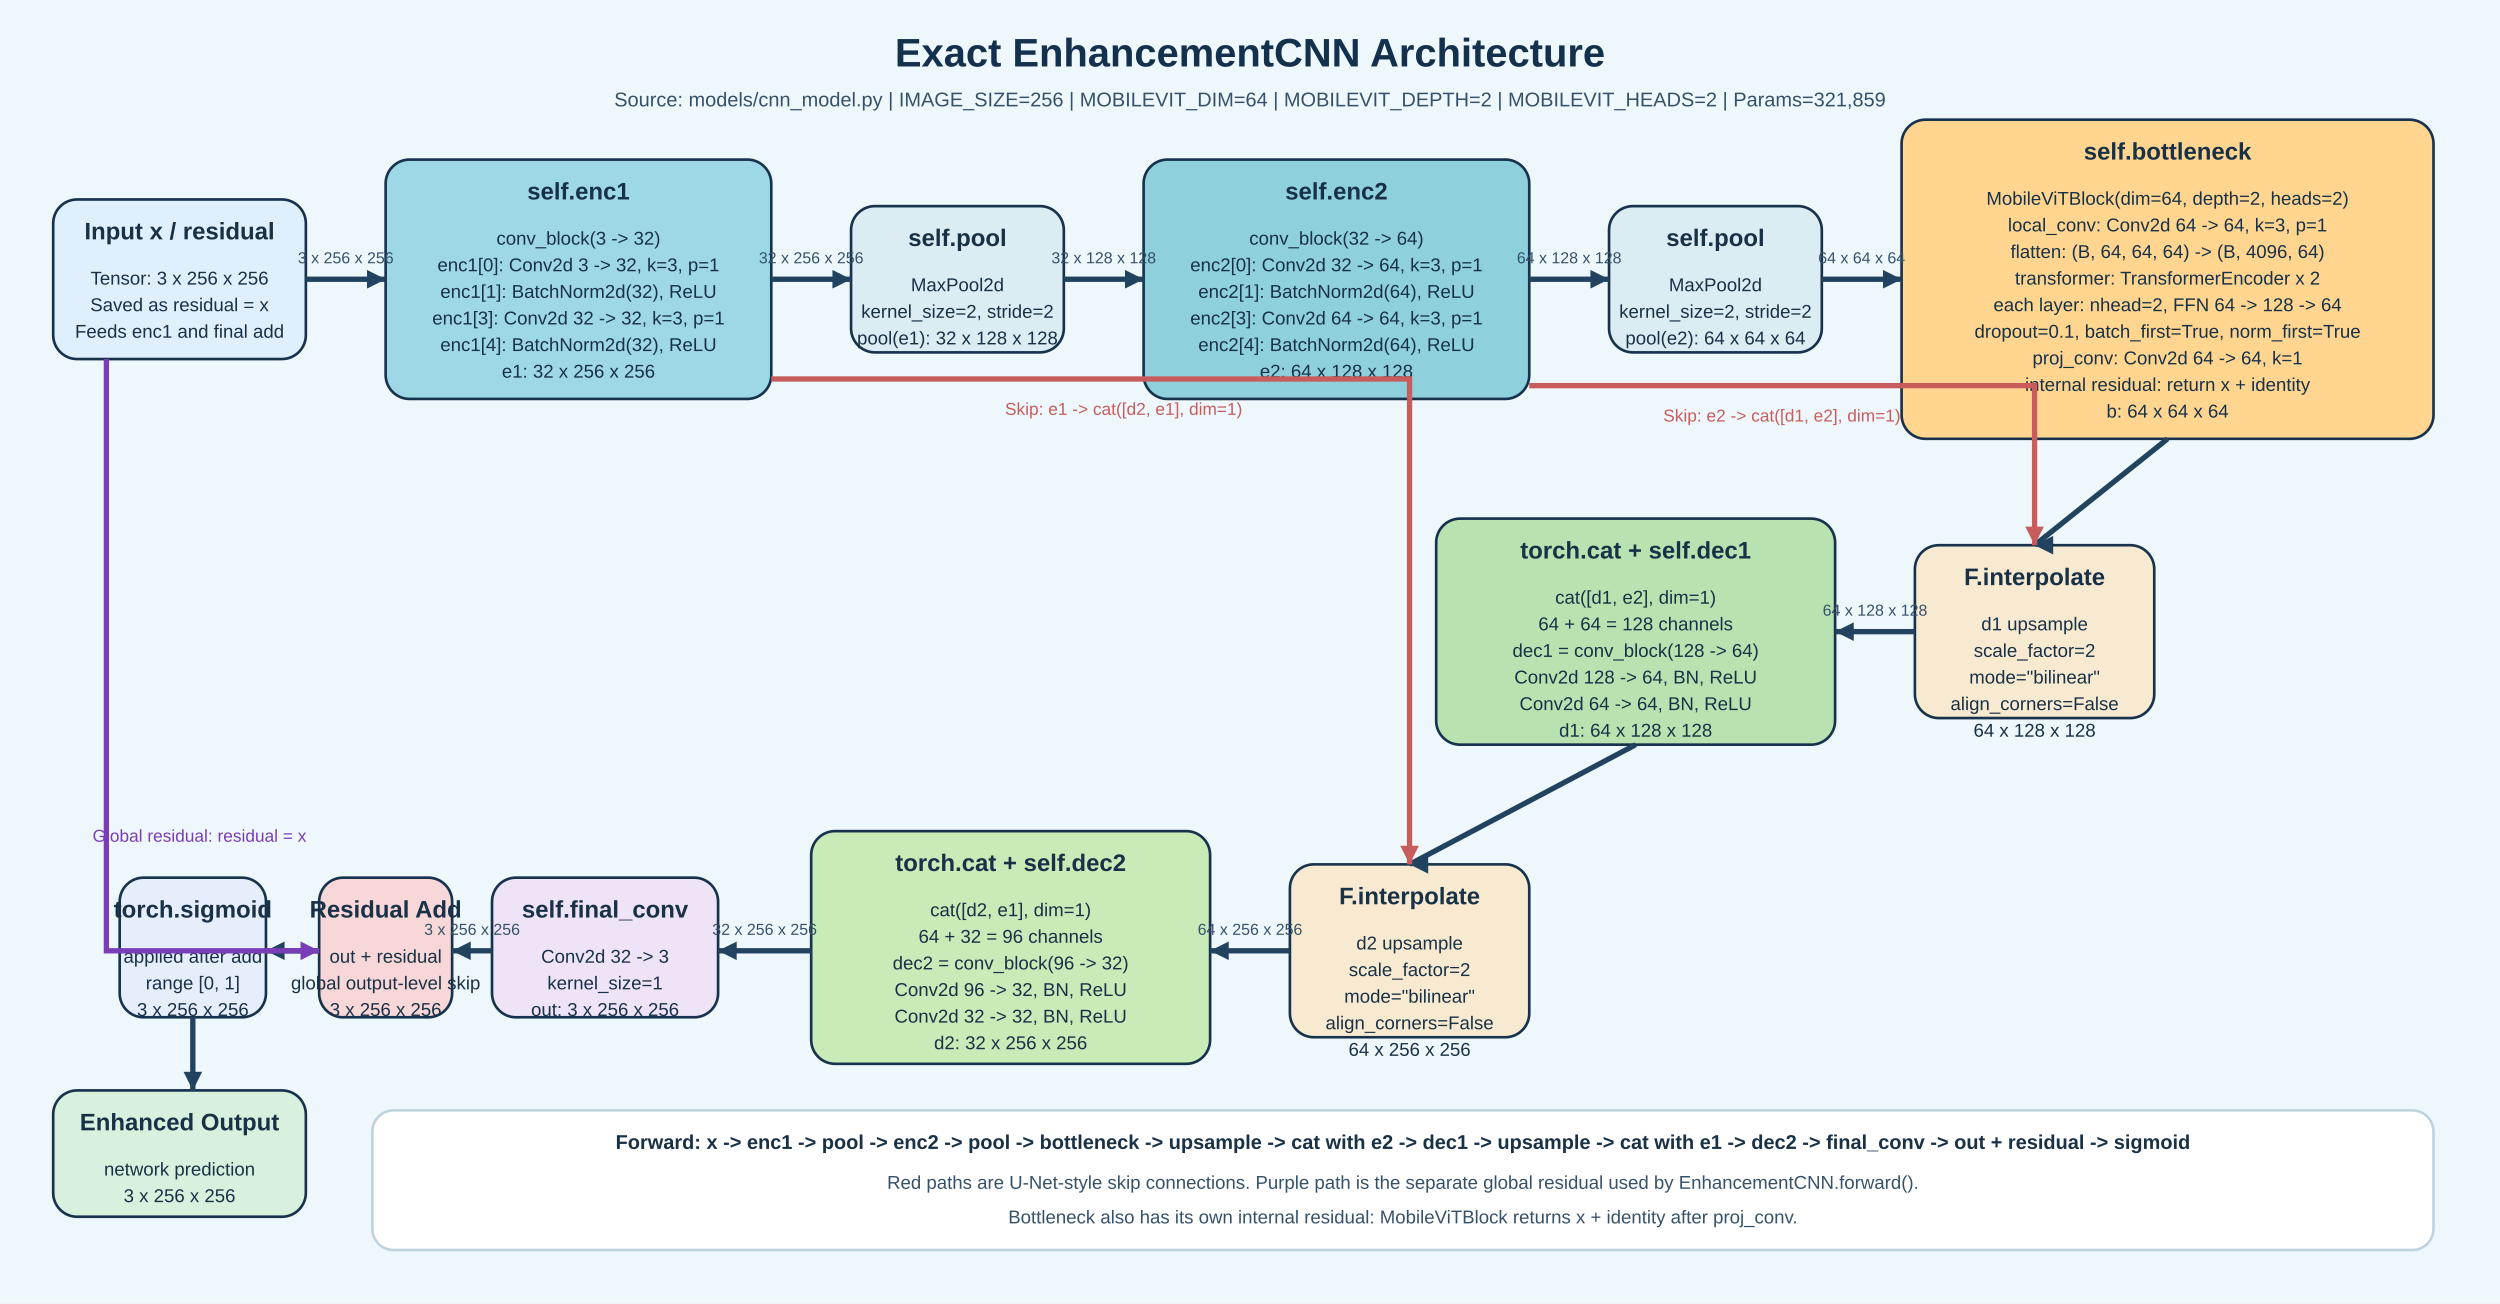
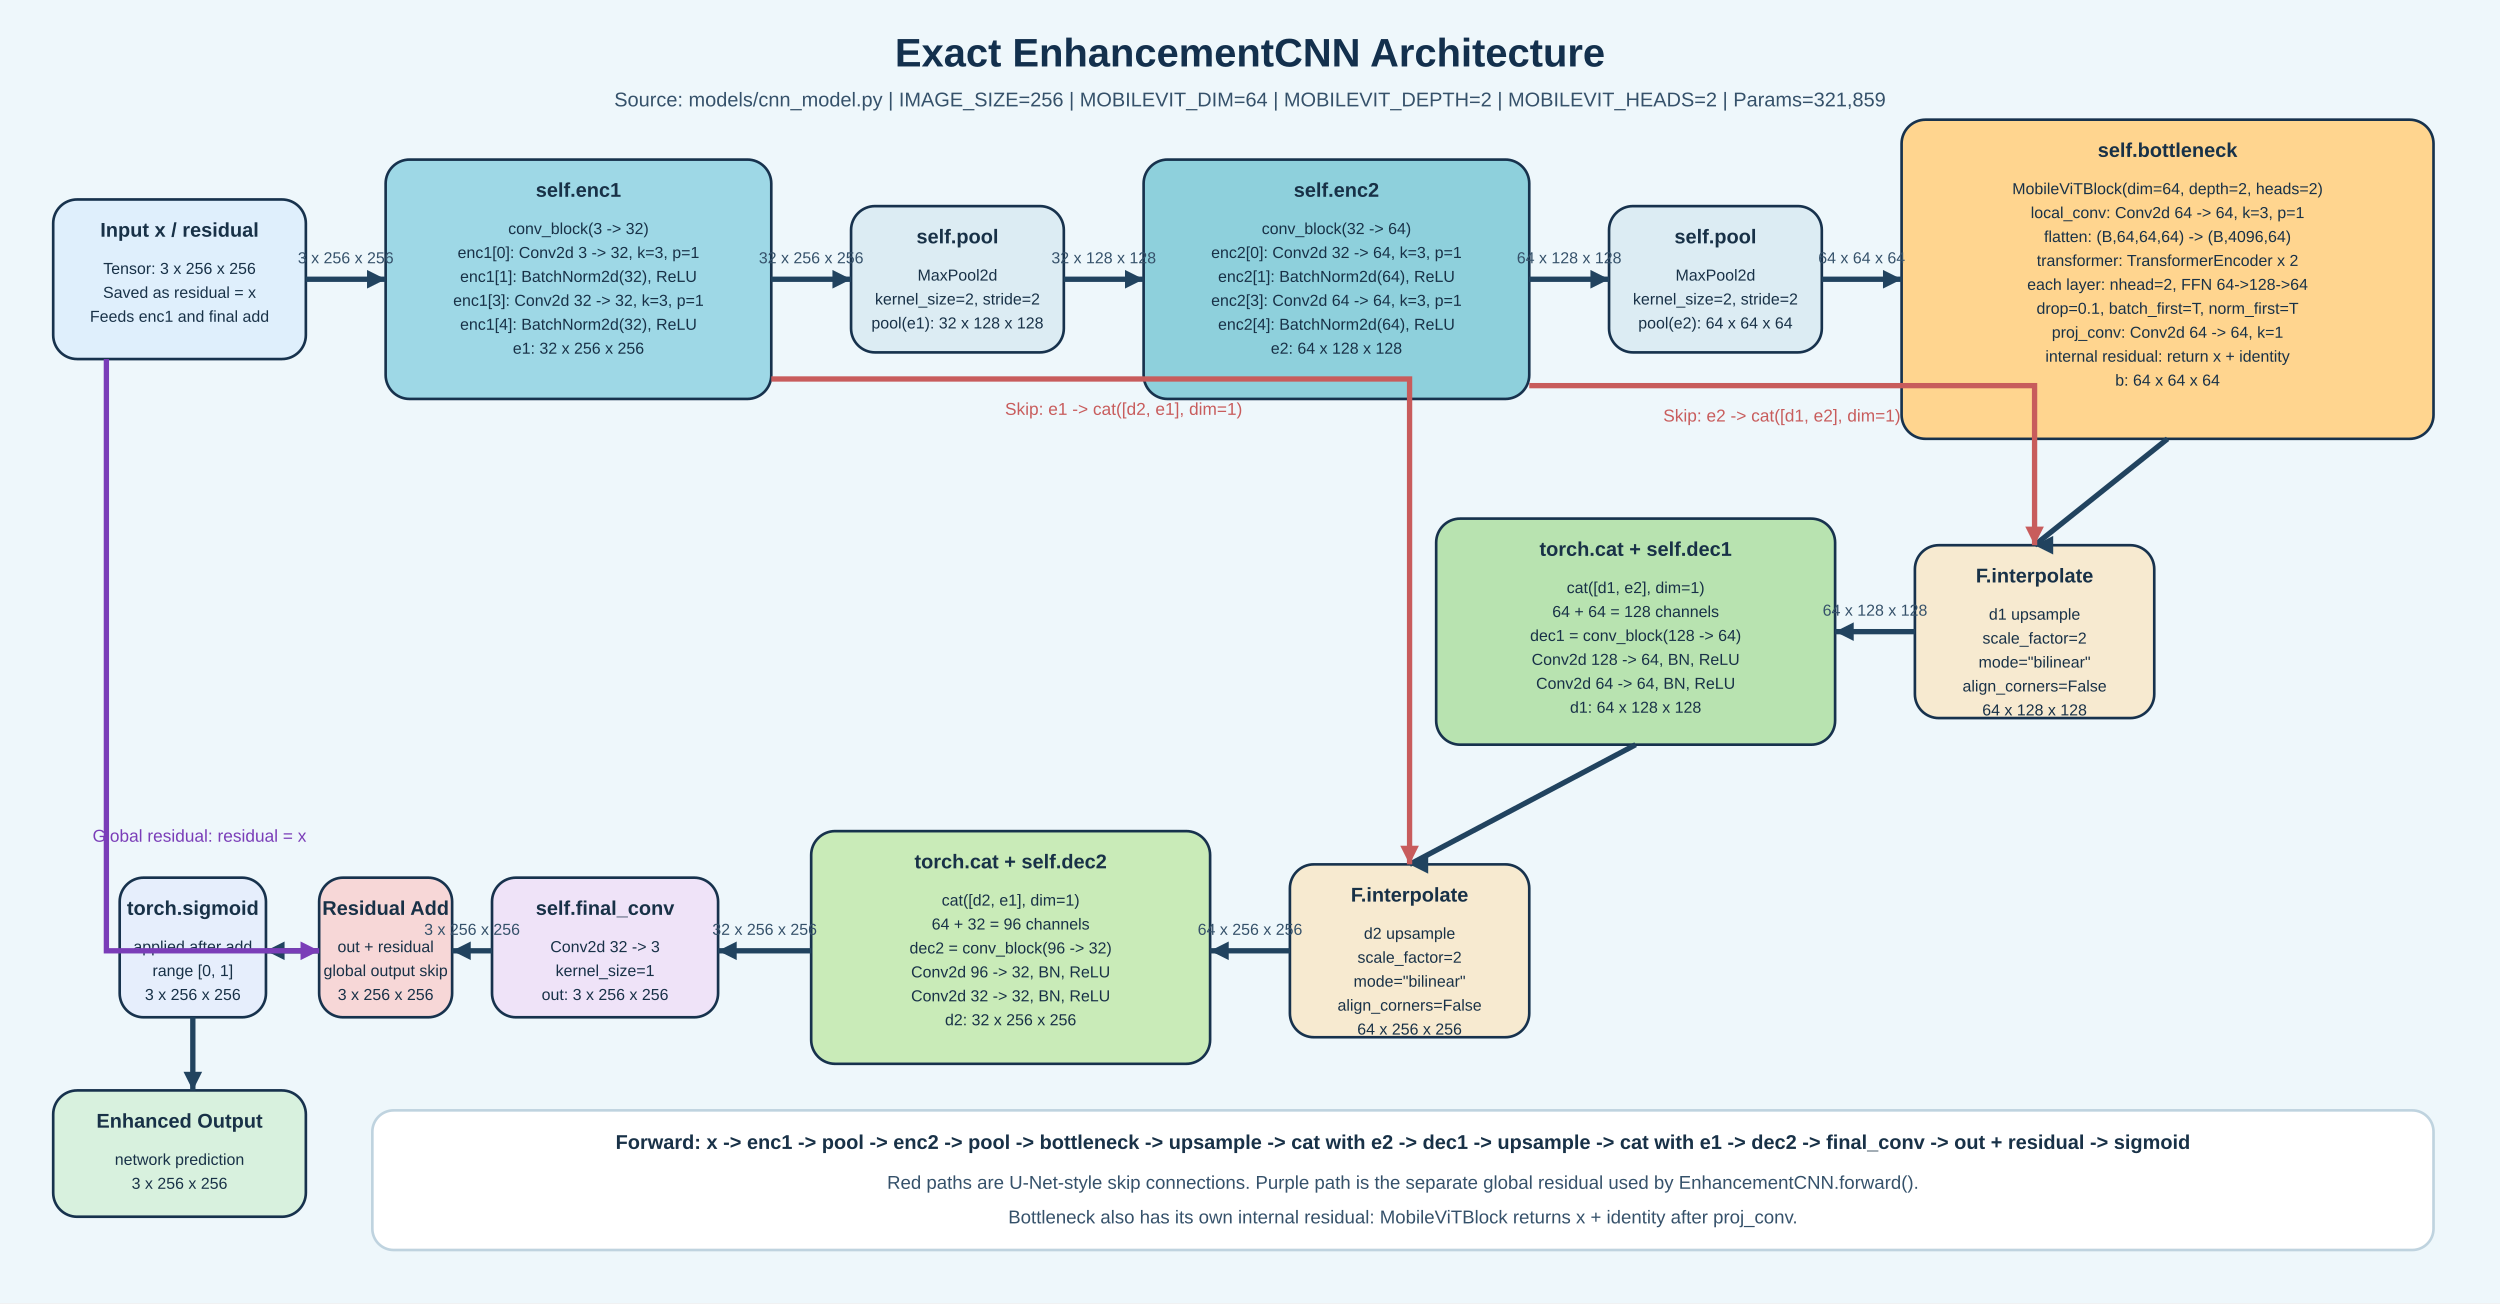
<svg xmlns="http://www.w3.org/2000/svg" width="1880" height="980" viewBox="0 0 1880 980">
  <rect width="1880" height="980" fill="#eef7fb" />
  <text x="940.0" y="50" text-anchor="middle" font-family="Arial, DejaVu Sans, sans-serif" font-size="30" font-weight="700" fill="#13304d">Exact EnhancementCNN Architecture</text>
  <text x="940.0" y="80" text-anchor="middle" font-family="Arial, DejaVu Sans, sans-serif" font-size="15" font-weight="400" fill="#35516a">Source: models/cnn_model.py   |   IMAGE_SIZE=256   |   MOBILEVIT_DIM=64   |   MOBILEVIT_DEPTH=2   |   MOBILEVIT_HEADS=2   |   Params=321,859</text>
  <rect x="40" y="150" width="190" height="120" rx="18" ry="18" fill="#dfeffc" stroke="#17324d" stroke-width="2" />
-   <text x="135.0" y="180" text-anchor="middle" font-family="Arial, DejaVu Sans, sans-serif" font-size="18" font-weight="700" fill="#183147">Input x / residual</text>
-   <text x="135.0" y="214" text-anchor="middle" font-family="Arial, DejaVu Sans, sans-serif" font-size="14" font-weight="400" fill="#183147">Tensor: 3 x 256 x 256</text>
-   <text x="135.0" y="234" text-anchor="middle" font-family="Arial, DejaVu Sans, sans-serif" font-size="14" font-weight="400" fill="#183147">Saved as residual = x</text>
-   <text x="135.0" y="254" text-anchor="middle" font-family="Arial, DejaVu Sans, sans-serif" font-size="14" font-weight="400" fill="#183147">Feeds enc1 and final add</text>
+   <text x="135.0" y="178" text-anchor="middle" font-family="Arial, DejaVu Sans, sans-serif" font-size="15" font-weight="700" fill="#183147">Input x / residual</text>
+   <text x="135.0" y="206" text-anchor="middle" font-family="Arial, DejaVu Sans, sans-serif" font-size="12" font-weight="400" fill="#183147">Tensor: 3 x 256 x 256</text>
+   <text x="135.0" y="224" text-anchor="middle" font-family="Arial, DejaVu Sans, sans-serif" font-size="12" font-weight="400" fill="#183147">Saved as residual = x</text>
+   <text x="135.0" y="242" text-anchor="middle" font-family="Arial, DejaVu Sans, sans-serif" font-size="12" font-weight="400" fill="#183147">Feeds enc1 and final add</text>
  <rect x="290" y="120" width="290" height="180" rx="18" ry="18" fill="#9ed8e6" stroke="#17324d" stroke-width="2" />
-   <text x="435.0" y="150" text-anchor="middle" font-family="Arial, DejaVu Sans, sans-serif" font-size="18" font-weight="700" fill="#183147">self.enc1</text>
-   <text x="435.0" y="184" text-anchor="middle" font-family="Arial, DejaVu Sans, sans-serif" font-size="14" font-weight="400" fill="#183147">conv_block(3 -&gt; 32)</text>
-   <text x="435.0" y="204" text-anchor="middle" font-family="Arial, DejaVu Sans, sans-serif" font-size="14" font-weight="400" fill="#183147">enc1[0]: Conv2d 3 -&gt; 32, k=3, p=1</text>
-   <text x="435.0" y="224" text-anchor="middle" font-family="Arial, DejaVu Sans, sans-serif" font-size="14" font-weight="400" fill="#183147">enc1[1]: BatchNorm2d(32), ReLU</text>
-   <text x="435.0" y="244" text-anchor="middle" font-family="Arial, DejaVu Sans, sans-serif" font-size="14" font-weight="400" fill="#183147">enc1[3]: Conv2d 32 -&gt; 32, k=3, p=1</text>
-   <text x="435.0" y="264" text-anchor="middle" font-family="Arial, DejaVu Sans, sans-serif" font-size="14" font-weight="400" fill="#183147">enc1[4]: BatchNorm2d(32), ReLU</text>
-   <text x="435.0" y="284" text-anchor="middle" font-family="Arial, DejaVu Sans, sans-serif" font-size="14" font-weight="400" fill="#183147">e1: 32 x 256 x 256</text>
+   <text x="435.0" y="148" text-anchor="middle" font-family="Arial, DejaVu Sans, sans-serif" font-size="15" font-weight="700" fill="#183147">self.enc1</text>
+   <text x="435.0" y="176" text-anchor="middle" font-family="Arial, DejaVu Sans, sans-serif" font-size="12" font-weight="400" fill="#183147">conv_block(3 -&gt; 32)</text>
+   <text x="435.0" y="194" text-anchor="middle" font-family="Arial, DejaVu Sans, sans-serif" font-size="12" font-weight="400" fill="#183147">enc1[0]: Conv2d 3 -&gt; 32, k=3, p=1</text>
+   <text x="435.0" y="212" text-anchor="middle" font-family="Arial, DejaVu Sans, sans-serif" font-size="12" font-weight="400" fill="#183147">enc1[1]: BatchNorm2d(32), ReLU</text>
+   <text x="435.0" y="230" text-anchor="middle" font-family="Arial, DejaVu Sans, sans-serif" font-size="12" font-weight="400" fill="#183147">enc1[3]: Conv2d 32 -&gt; 32, k=3, p=1</text>
+   <text x="435.0" y="248" text-anchor="middle" font-family="Arial, DejaVu Sans, sans-serif" font-size="12" font-weight="400" fill="#183147">enc1[4]: BatchNorm2d(32), ReLU</text>
+   <text x="435.0" y="266" text-anchor="middle" font-family="Arial, DejaVu Sans, sans-serif" font-size="12" font-weight="400" fill="#183147">e1: 32 x 256 x 256</text>
  <rect x="640" y="155" width="160" height="110" rx="18" ry="18" fill="#dcecf3" stroke="#17324d" stroke-width="2" />
-   <text x="720.0" y="185" text-anchor="middle" font-family="Arial, DejaVu Sans, sans-serif" font-size="18" font-weight="700" fill="#183147">self.pool</text>
-   <text x="720.0" y="219" text-anchor="middle" font-family="Arial, DejaVu Sans, sans-serif" font-size="14" font-weight="400" fill="#183147">MaxPool2d</text>
-   <text x="720.0" y="239" text-anchor="middle" font-family="Arial, DejaVu Sans, sans-serif" font-size="14" font-weight="400" fill="#183147">kernel_size=2, stride=2</text>
-   <text x="720.0" y="259" text-anchor="middle" font-family="Arial, DejaVu Sans, sans-serif" font-size="14" font-weight="400" fill="#183147">pool(e1): 32 x 128 x 128</text>
+   <text x="720.0" y="183" text-anchor="middle" font-family="Arial, DejaVu Sans, sans-serif" font-size="15" font-weight="700" fill="#183147">self.pool</text>
+   <text x="720.0" y="211" text-anchor="middle" font-family="Arial, DejaVu Sans, sans-serif" font-size="12" font-weight="400" fill="#183147">MaxPool2d</text>
+   <text x="720.0" y="229" text-anchor="middle" font-family="Arial, DejaVu Sans, sans-serif" font-size="12" font-weight="400" fill="#183147">kernel_size=2, stride=2</text>
+   <text x="720.0" y="247" text-anchor="middle" font-family="Arial, DejaVu Sans, sans-serif" font-size="12" font-weight="400" fill="#183147">pool(e1): 32 x 128 x 128</text>
  <rect x="860" y="120" width="290" height="180" rx="18" ry="18" fill="#8ed0dc" stroke="#17324d" stroke-width="2" />
-   <text x="1005.0" y="150" text-anchor="middle" font-family="Arial, DejaVu Sans, sans-serif" font-size="18" font-weight="700" fill="#183147">self.enc2</text>
-   <text x="1005.0" y="184" text-anchor="middle" font-family="Arial, DejaVu Sans, sans-serif" font-size="14" font-weight="400" fill="#183147">conv_block(32 -&gt; 64)</text>
-   <text x="1005.0" y="204" text-anchor="middle" font-family="Arial, DejaVu Sans, sans-serif" font-size="14" font-weight="400" fill="#183147">enc2[0]: Conv2d 32 -&gt; 64, k=3, p=1</text>
-   <text x="1005.0" y="224" text-anchor="middle" font-family="Arial, DejaVu Sans, sans-serif" font-size="14" font-weight="400" fill="#183147">enc2[1]: BatchNorm2d(64), ReLU</text>
-   <text x="1005.0" y="244" text-anchor="middle" font-family="Arial, DejaVu Sans, sans-serif" font-size="14" font-weight="400" fill="#183147">enc2[3]: Conv2d 64 -&gt; 64, k=3, p=1</text>
-   <text x="1005.0" y="264" text-anchor="middle" font-family="Arial, DejaVu Sans, sans-serif" font-size="14" font-weight="400" fill="#183147">enc2[4]: BatchNorm2d(64), ReLU</text>
-   <text x="1005.0" y="284" text-anchor="middle" font-family="Arial, DejaVu Sans, sans-serif" font-size="14" font-weight="400" fill="#183147">e2: 64 x 128 x 128</text>
+   <text x="1005.0" y="148" text-anchor="middle" font-family="Arial, DejaVu Sans, sans-serif" font-size="15" font-weight="700" fill="#183147">self.enc2</text>
+   <text x="1005.0" y="176" text-anchor="middle" font-family="Arial, DejaVu Sans, sans-serif" font-size="12" font-weight="400" fill="#183147">conv_block(32 -&gt; 64)</text>
+   <text x="1005.0" y="194" text-anchor="middle" font-family="Arial, DejaVu Sans, sans-serif" font-size="12" font-weight="400" fill="#183147">enc2[0]: Conv2d 32 -&gt; 64, k=3, p=1</text>
+   <text x="1005.0" y="212" text-anchor="middle" font-family="Arial, DejaVu Sans, sans-serif" font-size="12" font-weight="400" fill="#183147">enc2[1]: BatchNorm2d(64), ReLU</text>
+   <text x="1005.0" y="230" text-anchor="middle" font-family="Arial, DejaVu Sans, sans-serif" font-size="12" font-weight="400" fill="#183147">enc2[3]: Conv2d 64 -&gt; 64, k=3, p=1</text>
+   <text x="1005.0" y="248" text-anchor="middle" font-family="Arial, DejaVu Sans, sans-serif" font-size="12" font-weight="400" fill="#183147">enc2[4]: BatchNorm2d(64), ReLU</text>
+   <text x="1005.0" y="266" text-anchor="middle" font-family="Arial, DejaVu Sans, sans-serif" font-size="12" font-weight="400" fill="#183147">e2: 64 x 128 x 128</text>
  <rect x="1210" y="155" width="160" height="110" rx="18" ry="18" fill="#dcecf3" stroke="#17324d" stroke-width="2" />
-   <text x="1290.0" y="185" text-anchor="middle" font-family="Arial, DejaVu Sans, sans-serif" font-size="18" font-weight="700" fill="#183147">self.pool</text>
-   <text x="1290.0" y="219" text-anchor="middle" font-family="Arial, DejaVu Sans, sans-serif" font-size="14" font-weight="400" fill="#183147">MaxPool2d</text>
-   <text x="1290.0" y="239" text-anchor="middle" font-family="Arial, DejaVu Sans, sans-serif" font-size="14" font-weight="400" fill="#183147">kernel_size=2, stride=2</text>
-   <text x="1290.0" y="259" text-anchor="middle" font-family="Arial, DejaVu Sans, sans-serif" font-size="14" font-weight="400" fill="#183147">pool(e2): 64 x 64 x 64</text>
+   <text x="1290.0" y="183" text-anchor="middle" font-family="Arial, DejaVu Sans, sans-serif" font-size="15" font-weight="700" fill="#183147">self.pool</text>
+   <text x="1290.0" y="211" text-anchor="middle" font-family="Arial, DejaVu Sans, sans-serif" font-size="12" font-weight="400" fill="#183147">MaxPool2d</text>
+   <text x="1290.0" y="229" text-anchor="middle" font-family="Arial, DejaVu Sans, sans-serif" font-size="12" font-weight="400" fill="#183147">kernel_size=2, stride=2</text>
+   <text x="1290.0" y="247" text-anchor="middle" font-family="Arial, DejaVu Sans, sans-serif" font-size="12" font-weight="400" fill="#183147">pool(e2): 64 x 64 x 64</text>
  <rect x="1430" y="90" width="400" height="240" rx="18" ry="18" fill="#ffd58f" stroke="#17324d" stroke-width="2" />
-   <text x="1630.0" y="120" text-anchor="middle" font-family="Arial, DejaVu Sans, sans-serif" font-size="18" font-weight="700" fill="#183147">self.bottleneck</text>
-   <text x="1630.0" y="154" text-anchor="middle" font-family="Arial, DejaVu Sans, sans-serif" font-size="14" font-weight="400" fill="#183147">MobileViTBlock(dim=64, depth=2, heads=2)</text>
-   <text x="1630.0" y="174" text-anchor="middle" font-family="Arial, DejaVu Sans, sans-serif" font-size="14" font-weight="400" fill="#183147">local_conv: Conv2d 64 -&gt; 64, k=3, p=1</text>
-   <text x="1630.0" y="194" text-anchor="middle" font-family="Arial, DejaVu Sans, sans-serif" font-size="14" font-weight="400" fill="#183147">flatten: (B, 64, 64, 64) -&gt; (B, 4096, 64)</text>
-   <text x="1630.0" y="214" text-anchor="middle" font-family="Arial, DejaVu Sans, sans-serif" font-size="14" font-weight="400" fill="#183147">transformer: TransformerEncoder x 2</text>
-   <text x="1630.0" y="234" text-anchor="middle" font-family="Arial, DejaVu Sans, sans-serif" font-size="14" font-weight="400" fill="#183147">each layer: nhead=2, FFN 64 -&gt; 128 -&gt; 64</text>
-   <text x="1630.0" y="254" text-anchor="middle" font-family="Arial, DejaVu Sans, sans-serif" font-size="14" font-weight="400" fill="#183147">dropout=0.1, batch_first=True, norm_first=True</text>
-   <text x="1630.0" y="274" text-anchor="middle" font-family="Arial, DejaVu Sans, sans-serif" font-size="14" font-weight="400" fill="#183147">proj_conv: Conv2d 64 -&gt; 64, k=1</text>
-   <text x="1630.0" y="294" text-anchor="middle" font-family="Arial, DejaVu Sans, sans-serif" font-size="14" font-weight="400" fill="#183147">internal residual: return x + identity</text>
-   <text x="1630.0" y="314" text-anchor="middle" font-family="Arial, DejaVu Sans, sans-serif" font-size="14" font-weight="400" fill="#183147">b: 64 x 64 x 64</text>
+   <text x="1630.0" y="118" text-anchor="middle" font-family="Arial, DejaVu Sans, sans-serif" font-size="15" font-weight="700" fill="#183147">self.bottleneck</text>
+   <text x="1630.0" y="146" text-anchor="middle" font-family="Arial, DejaVu Sans, sans-serif" font-size="12" font-weight="400" fill="#183147">MobileViTBlock(dim=64, depth=2, heads=2)</text>
+   <text x="1630.0" y="164" text-anchor="middle" font-family="Arial, DejaVu Sans, sans-serif" font-size="12" font-weight="400" fill="#183147">local_conv: Conv2d 64 -&gt; 64, k=3, p=1</text>
+   <text x="1630.0" y="182" text-anchor="middle" font-family="Arial, DejaVu Sans, sans-serif" font-size="12" font-weight="400" fill="#183147">flatten: (B,64,64,64) -&gt; (B,4096,64)</text>
+   <text x="1630.0" y="200" text-anchor="middle" font-family="Arial, DejaVu Sans, sans-serif" font-size="12" font-weight="400" fill="#183147">transformer: TransformerEncoder x 2</text>
+   <text x="1630.0" y="218" text-anchor="middle" font-family="Arial, DejaVu Sans, sans-serif" font-size="12" font-weight="400" fill="#183147">each layer: nhead=2, FFN 64-&gt;128-&gt;64</text>
+   <text x="1630.0" y="236" text-anchor="middle" font-family="Arial, DejaVu Sans, sans-serif" font-size="12" font-weight="400" fill="#183147">drop=0.1, batch_first=T, norm_first=T</text>
+   <text x="1630.0" y="254" text-anchor="middle" font-family="Arial, DejaVu Sans, sans-serif" font-size="12" font-weight="400" fill="#183147">proj_conv: Conv2d 64 -&gt; 64, k=1</text>
+   <text x="1630.0" y="272" text-anchor="middle" font-family="Arial, DejaVu Sans, sans-serif" font-size="12" font-weight="400" fill="#183147">internal residual: return x + identity</text>
+   <text x="1630.0" y="290" text-anchor="middle" font-family="Arial, DejaVu Sans, sans-serif" font-size="12" font-weight="400" fill="#183147">b: 64 x 64 x 64</text>
  <rect x="1440" y="410" width="180" height="130" rx="18" ry="18" fill="#f7ead0" stroke="#17324d" stroke-width="2" />
-   <text x="1530.0" y="440" text-anchor="middle" font-family="Arial, DejaVu Sans, sans-serif" font-size="18" font-weight="700" fill="#183147">F.interpolate</text>
-   <text x="1530.0" y="474" text-anchor="middle" font-family="Arial, DejaVu Sans, sans-serif" font-size="14" font-weight="400" fill="#183147">d1 upsample</text>
-   <text x="1530.0" y="494" text-anchor="middle" font-family="Arial, DejaVu Sans, sans-serif" font-size="14" font-weight="400" fill="#183147">scale_factor=2</text>
-   <text x="1530.0" y="514" text-anchor="middle" font-family="Arial, DejaVu Sans, sans-serif" font-size="14" font-weight="400" fill="#183147">mode="bilinear"</text>
-   <text x="1530.0" y="534" text-anchor="middle" font-family="Arial, DejaVu Sans, sans-serif" font-size="14" font-weight="400" fill="#183147">align_corners=False</text>
-   <text x="1530.0" y="554" text-anchor="middle" font-family="Arial, DejaVu Sans, sans-serif" font-size="14" font-weight="400" fill="#183147">64 x 128 x 128</text>
+   <text x="1530.0" y="438" text-anchor="middle" font-family="Arial, DejaVu Sans, sans-serif" font-size="15" font-weight="700" fill="#183147">F.interpolate</text>
+   <text x="1530.0" y="466" text-anchor="middle" font-family="Arial, DejaVu Sans, sans-serif" font-size="12" font-weight="400" fill="#183147">d1 upsample</text>
+   <text x="1530.0" y="484" text-anchor="middle" font-family="Arial, DejaVu Sans, sans-serif" font-size="12" font-weight="400" fill="#183147">scale_factor=2</text>
+   <text x="1530.0" y="502" text-anchor="middle" font-family="Arial, DejaVu Sans, sans-serif" font-size="12" font-weight="400" fill="#183147">mode="bilinear"</text>
+   <text x="1530.0" y="520" text-anchor="middle" font-family="Arial, DejaVu Sans, sans-serif" font-size="12" font-weight="400" fill="#183147">align_corners=False</text>
+   <text x="1530.0" y="538" text-anchor="middle" font-family="Arial, DejaVu Sans, sans-serif" font-size="12" font-weight="400" fill="#183147">64 x 128 x 128</text>
  <rect x="1080" y="390" width="300" height="170" rx="18" ry="18" fill="#b8e3b0" stroke="#17324d" stroke-width="2" />
-   <text x="1230.0" y="420" text-anchor="middle" font-family="Arial, DejaVu Sans, sans-serif" font-size="18" font-weight="700" fill="#183147">torch.cat + self.dec1</text>
-   <text x="1230.0" y="454" text-anchor="middle" font-family="Arial, DejaVu Sans, sans-serif" font-size="14" font-weight="400" fill="#183147">cat([d1, e2], dim=1)</text>
-   <text x="1230.0" y="474" text-anchor="middle" font-family="Arial, DejaVu Sans, sans-serif" font-size="14" font-weight="400" fill="#183147">64 + 64 = 128 channels</text>
-   <text x="1230.0" y="494" text-anchor="middle" font-family="Arial, DejaVu Sans, sans-serif" font-size="14" font-weight="400" fill="#183147">dec1 = conv_block(128 -&gt; 64)</text>
-   <text x="1230.0" y="514" text-anchor="middle" font-family="Arial, DejaVu Sans, sans-serif" font-size="14" font-weight="400" fill="#183147">Conv2d 128 -&gt; 64, BN, ReLU</text>
-   <text x="1230.0" y="534" text-anchor="middle" font-family="Arial, DejaVu Sans, sans-serif" font-size="14" font-weight="400" fill="#183147">Conv2d 64 -&gt; 64, BN, ReLU</text>
-   <text x="1230.0" y="554" text-anchor="middle" font-family="Arial, DejaVu Sans, sans-serif" font-size="14" font-weight="400" fill="#183147">d1: 64 x 128 x 128</text>
+   <text x="1230.0" y="418" text-anchor="middle" font-family="Arial, DejaVu Sans, sans-serif" font-size="15" font-weight="700" fill="#183147">torch.cat + self.dec1</text>
+   <text x="1230.0" y="446" text-anchor="middle" font-family="Arial, DejaVu Sans, sans-serif" font-size="12" font-weight="400" fill="#183147">cat([d1, e2], dim=1)</text>
+   <text x="1230.0" y="464" text-anchor="middle" font-family="Arial, DejaVu Sans, sans-serif" font-size="12" font-weight="400" fill="#183147">64 + 64 = 128 channels</text>
+   <text x="1230.0" y="482" text-anchor="middle" font-family="Arial, DejaVu Sans, sans-serif" font-size="12" font-weight="400" fill="#183147">dec1 = conv_block(128 -&gt; 64)</text>
+   <text x="1230.0" y="500" text-anchor="middle" font-family="Arial, DejaVu Sans, sans-serif" font-size="12" font-weight="400" fill="#183147">Conv2d 128 -&gt; 64, BN, ReLU</text>
+   <text x="1230.0" y="518" text-anchor="middle" font-family="Arial, DejaVu Sans, sans-serif" font-size="12" font-weight="400" fill="#183147">Conv2d 64 -&gt; 64, BN, ReLU</text>
+   <text x="1230.0" y="536" text-anchor="middle" font-family="Arial, DejaVu Sans, sans-serif" font-size="12" font-weight="400" fill="#183147">d1: 64 x 128 x 128</text>
  <rect x="970" y="650" width="180" height="130" rx="18" ry="18" fill="#f7ead0" stroke="#17324d" stroke-width="2" />
-   <text x="1060.0" y="680" text-anchor="middle" font-family="Arial, DejaVu Sans, sans-serif" font-size="18" font-weight="700" fill="#183147">F.interpolate</text>
-   <text x="1060.0" y="714" text-anchor="middle" font-family="Arial, DejaVu Sans, sans-serif" font-size="14" font-weight="400" fill="#183147">d2 upsample</text>
-   <text x="1060.0" y="734" text-anchor="middle" font-family="Arial, DejaVu Sans, sans-serif" font-size="14" font-weight="400" fill="#183147">scale_factor=2</text>
-   <text x="1060.0" y="754" text-anchor="middle" font-family="Arial, DejaVu Sans, sans-serif" font-size="14" font-weight="400" fill="#183147">mode="bilinear"</text>
-   <text x="1060.0" y="774" text-anchor="middle" font-family="Arial, DejaVu Sans, sans-serif" font-size="14" font-weight="400" fill="#183147">align_corners=False</text>
-   <text x="1060.0" y="794" text-anchor="middle" font-family="Arial, DejaVu Sans, sans-serif" font-size="14" font-weight="400" fill="#183147">64 x 256 x 256</text>
+   <text x="1060.0" y="678" text-anchor="middle" font-family="Arial, DejaVu Sans, sans-serif" font-size="15" font-weight="700" fill="#183147">F.interpolate</text>
+   <text x="1060.0" y="706" text-anchor="middle" font-family="Arial, DejaVu Sans, sans-serif" font-size="12" font-weight="400" fill="#183147">d2 upsample</text>
+   <text x="1060.0" y="724" text-anchor="middle" font-family="Arial, DejaVu Sans, sans-serif" font-size="12" font-weight="400" fill="#183147">scale_factor=2</text>
+   <text x="1060.0" y="742" text-anchor="middle" font-family="Arial, DejaVu Sans, sans-serif" font-size="12" font-weight="400" fill="#183147">mode="bilinear"</text>
+   <text x="1060.0" y="760" text-anchor="middle" font-family="Arial, DejaVu Sans, sans-serif" font-size="12" font-weight="400" fill="#183147">align_corners=False</text>
+   <text x="1060.0" y="778" text-anchor="middle" font-family="Arial, DejaVu Sans, sans-serif" font-size="12" font-weight="400" fill="#183147">64 x 256 x 256</text>
  <rect x="610" y="625" width="300" height="175" rx="18" ry="18" fill="#c9ebb8" stroke="#17324d" stroke-width="2" />
-   <text x="760.0" y="655" text-anchor="middle" font-family="Arial, DejaVu Sans, sans-serif" font-size="18" font-weight="700" fill="#183147">torch.cat + self.dec2</text>
-   <text x="760.0" y="689" text-anchor="middle" font-family="Arial, DejaVu Sans, sans-serif" font-size="14" font-weight="400" fill="#183147">cat([d2, e1], dim=1)</text>
-   <text x="760.0" y="709" text-anchor="middle" font-family="Arial, DejaVu Sans, sans-serif" font-size="14" font-weight="400" fill="#183147">64 + 32 = 96 channels</text>
-   <text x="760.0" y="729" text-anchor="middle" font-family="Arial, DejaVu Sans, sans-serif" font-size="14" font-weight="400" fill="#183147">dec2 = conv_block(96 -&gt; 32)</text>
-   <text x="760.0" y="749" text-anchor="middle" font-family="Arial, DejaVu Sans, sans-serif" font-size="14" font-weight="400" fill="#183147">Conv2d 96 -&gt; 32, BN, ReLU</text>
-   <text x="760.0" y="769" text-anchor="middle" font-family="Arial, DejaVu Sans, sans-serif" font-size="14" font-weight="400" fill="#183147">Conv2d 32 -&gt; 32, BN, ReLU</text>
-   <text x="760.0" y="789" text-anchor="middle" font-family="Arial, DejaVu Sans, sans-serif" font-size="14" font-weight="400" fill="#183147">d2: 32 x 256 x 256</text>
+   <text x="760.0" y="653" text-anchor="middle" font-family="Arial, DejaVu Sans, sans-serif" font-size="15" font-weight="700" fill="#183147">torch.cat + self.dec2</text>
+   <text x="760.0" y="681" text-anchor="middle" font-family="Arial, DejaVu Sans, sans-serif" font-size="12" font-weight="400" fill="#183147">cat([d2, e1], dim=1)</text>
+   <text x="760.0" y="699" text-anchor="middle" font-family="Arial, DejaVu Sans, sans-serif" font-size="12" font-weight="400" fill="#183147">64 + 32 = 96 channels</text>
+   <text x="760.0" y="717" text-anchor="middle" font-family="Arial, DejaVu Sans, sans-serif" font-size="12" font-weight="400" fill="#183147">dec2 = conv_block(96 -&gt; 32)</text>
+   <text x="760.0" y="735" text-anchor="middle" font-family="Arial, DejaVu Sans, sans-serif" font-size="12" font-weight="400" fill="#183147">Conv2d 96 -&gt; 32, BN, ReLU</text>
+   <text x="760.0" y="753" text-anchor="middle" font-family="Arial, DejaVu Sans, sans-serif" font-size="12" font-weight="400" fill="#183147">Conv2d 32 -&gt; 32, BN, ReLU</text>
+   <text x="760.0" y="771" text-anchor="middle" font-family="Arial, DejaVu Sans, sans-serif" font-size="12" font-weight="400" fill="#183147">d2: 32 x 256 x 256</text>
  <rect x="370" y="660" width="170" height="105" rx="18" ry="18" fill="#efe3f8" stroke="#17324d" stroke-width="2" />
-   <text x="455.0" y="690" text-anchor="middle" font-family="Arial, DejaVu Sans, sans-serif" font-size="18" font-weight="700" fill="#183147">self.final_conv</text>
-   <text x="455.0" y="724" text-anchor="middle" font-family="Arial, DejaVu Sans, sans-serif" font-size="14" font-weight="400" fill="#183147">Conv2d 32 -&gt; 3</text>
-   <text x="455.0" y="744" text-anchor="middle" font-family="Arial, DejaVu Sans, sans-serif" font-size="14" font-weight="400" fill="#183147">kernel_size=1</text>
-   <text x="455.0" y="764" text-anchor="middle" font-family="Arial, DejaVu Sans, sans-serif" font-size="14" font-weight="400" fill="#183147">out: 3 x 256 x 256</text>
+   <text x="455.0" y="688" text-anchor="middle" font-family="Arial, DejaVu Sans, sans-serif" font-size="15" font-weight="700" fill="#183147">self.final_conv</text>
+   <text x="455.0" y="716" text-anchor="middle" font-family="Arial, DejaVu Sans, sans-serif" font-size="12" font-weight="400" fill="#183147">Conv2d 32 -&gt; 3</text>
+   <text x="455.0" y="734" text-anchor="middle" font-family="Arial, DejaVu Sans, sans-serif" font-size="12" font-weight="400" fill="#183147">kernel_size=1</text>
+   <text x="455.0" y="752" text-anchor="middle" font-family="Arial, DejaVu Sans, sans-serif" font-size="12" font-weight="400" fill="#183147">out: 3 x 256 x 256</text>
  <rect x="240" y="660" width="100" height="105" rx="18" ry="18" fill="#f7d7d7" stroke="#17324d" stroke-width="2" />
-   <text x="290.0" y="690" text-anchor="middle" font-family="Arial, DejaVu Sans, sans-serif" font-size="18" font-weight="700" fill="#183147">Residual Add</text>
-   <text x="290.0" y="724" text-anchor="middle" font-family="Arial, DejaVu Sans, sans-serif" font-size="14" font-weight="400" fill="#183147">out + residual</text>
-   <text x="290.0" y="744" text-anchor="middle" font-family="Arial, DejaVu Sans, sans-serif" font-size="14" font-weight="400" fill="#183147">global output-level skip</text>
-   <text x="290.0" y="764" text-anchor="middle" font-family="Arial, DejaVu Sans, sans-serif" font-size="14" font-weight="400" fill="#183147">3 x 256 x 256</text>
+   <text x="290.0" y="688" text-anchor="middle" font-family="Arial, DejaVu Sans, sans-serif" font-size="15" font-weight="700" fill="#183147">Residual Add</text>
+   <text x="290.0" y="716" text-anchor="middle" font-family="Arial, DejaVu Sans, sans-serif" font-size="12" font-weight="400" fill="#183147">out + residual</text>
+   <text x="290.0" y="734" text-anchor="middle" font-family="Arial, DejaVu Sans, sans-serif" font-size="12" font-weight="400" fill="#183147">global output skip</text>
+   <text x="290.0" y="752" text-anchor="middle" font-family="Arial, DejaVu Sans, sans-serif" font-size="12" font-weight="400" fill="#183147">3 x 256 x 256</text>
  <rect x="90" y="660" width="110" height="105" rx="18" ry="18" fill="#e6eefc" stroke="#17324d" stroke-width="2" />
-   <text x="145.0" y="690" text-anchor="middle" font-family="Arial, DejaVu Sans, sans-serif" font-size="18" font-weight="700" fill="#183147">torch.sigmoid</text>
-   <text x="145.0" y="724" text-anchor="middle" font-family="Arial, DejaVu Sans, sans-serif" font-size="14" font-weight="400" fill="#183147">applied after add</text>
-   <text x="145.0" y="744" text-anchor="middle" font-family="Arial, DejaVu Sans, sans-serif" font-size="14" font-weight="400" fill="#183147">range [0, 1]</text>
-   <text x="145.0" y="764" text-anchor="middle" font-family="Arial, DejaVu Sans, sans-serif" font-size="14" font-weight="400" fill="#183147">3 x 256 x 256</text>
+   <text x="145.0" y="688" text-anchor="middle" font-family="Arial, DejaVu Sans, sans-serif" font-size="15" font-weight="700" fill="#183147">torch.sigmoid</text>
+   <text x="145.0" y="716" text-anchor="middle" font-family="Arial, DejaVu Sans, sans-serif" font-size="12" font-weight="400" fill="#183147">applied after add</text>
+   <text x="145.0" y="734" text-anchor="middle" font-family="Arial, DejaVu Sans, sans-serif" font-size="12" font-weight="400" fill="#183147">range [0, 1]</text>
+   <text x="145.0" y="752" text-anchor="middle" font-family="Arial, DejaVu Sans, sans-serif" font-size="12" font-weight="400" fill="#183147">3 x 256 x 256</text>
  <rect x="40" y="820" width="190" height="95" rx="18" ry="18" fill="#d8f1de" stroke="#17324d" stroke-width="2" />
-   <text x="135.0" y="850" text-anchor="middle" font-family="Arial, DejaVu Sans, sans-serif" font-size="18" font-weight="700" fill="#183147">Enhanced Output</text>
-   <text x="135.0" y="884" text-anchor="middle" font-family="Arial, DejaVu Sans, sans-serif" font-size="14" font-weight="400" fill="#183147">network prediction</text>
-   <text x="135.0" y="904" text-anchor="middle" font-family="Arial, DejaVu Sans, sans-serif" font-size="14" font-weight="400" fill="#183147">3 x 256 x 256</text>
+   <text x="135.0" y="848" text-anchor="middle" font-family="Arial, DejaVu Sans, sans-serif" font-size="15" font-weight="700" fill="#183147">Enhanced Output</text>
+   <text x="135.0" y="876" text-anchor="middle" font-family="Arial, DejaVu Sans, sans-serif" font-size="12" font-weight="400" fill="#183147">network prediction</text>
+   <text x="135.0" y="894" text-anchor="middle" font-family="Arial, DejaVu Sans, sans-serif" font-size="12" font-weight="400" fill="#183147">3 x 256 x 256</text>
  <line x1="230" y1="210" x2="290" y2="210" stroke="#21435f" stroke-width="4" />
  <polygon points="290,210 276,203 276,217" fill="#21435f" />
  <text x="260.0" y="198" text-anchor="middle" font-family="Arial, DejaVu Sans, sans-serif" font-size="12" font-weight="400" fill="#35516a">3 x 256 x 256</text>
  <line x1="580" y1="210" x2="640" y2="210" stroke="#21435f" stroke-width="4" />
  <polygon points="640,210 626,203 626,217" fill="#21435f" />
  <text x="610.0" y="198" text-anchor="middle" font-family="Arial, DejaVu Sans, sans-serif" font-size="12" font-weight="400" fill="#35516a">32 x 256 x 256</text>
  <line x1="800" y1="210" x2="860" y2="210" stroke="#21435f" stroke-width="4" />
  <polygon points="860,210 846,203 846,217" fill="#21435f" />
  <text x="830.0" y="198" text-anchor="middle" font-family="Arial, DejaVu Sans, sans-serif" font-size="12" font-weight="400" fill="#35516a">32 x 128 x 128</text>
  <line x1="1150" y1="210" x2="1210" y2="210" stroke="#21435f" stroke-width="4" />
  <polygon points="1210,210 1196,203 1196,217" fill="#21435f" />
  <text x="1180.0" y="198" text-anchor="middle" font-family="Arial, DejaVu Sans, sans-serif" font-size="12" font-weight="400" fill="#35516a">64 x 128 x 128</text>
  <line x1="1370" y1="210" x2="1430" y2="210" stroke="#21435f" stroke-width="4" />
  <polygon points="1430,210 1416,203 1416,217" fill="#21435f" />
  <text x="1400.0" y="198" text-anchor="middle" font-family="Arial, DejaVu Sans, sans-serif" font-size="12" font-weight="400" fill="#35516a">64 x 64 x 64</text>
  <line x1="1630" y1="330" x2="1530" y2="410" stroke="#21435f" stroke-width="4" />
  <polygon points="1530,410 1544,403 1544,417" fill="#21435f" />
  <line x1="1440" y1="475" x2="1380" y2="475" stroke="#21435f" stroke-width="4" />
  <polygon points="1380,475 1394,468 1394,482" fill="#21435f" />
  <text x="1410.0" y="463" text-anchor="middle" font-family="Arial, DejaVu Sans, sans-serif" font-size="12" font-weight="400" fill="#35516a">64 x 128 x 128</text>
  <line x1="1230" y1="560" x2="1060" y2="650" stroke="#21435f" stroke-width="4" />
  <polygon points="1060,650 1074,643 1074,657" fill="#21435f" />
  <line x1="970" y1="715" x2="910" y2="715" stroke="#21435f" stroke-width="4" />
  <polygon points="910,715 924,708 924,722" fill="#21435f" />
  <text x="940.0" y="703" text-anchor="middle" font-family="Arial, DejaVu Sans, sans-serif" font-size="12" font-weight="400" fill="#35516a">64 x 256 x 256</text>
  <line x1="610" y1="715" x2="540" y2="715" stroke="#21435f" stroke-width="4" />
  <polygon points="540,715 554,708 554,722" fill="#21435f" />
  <text x="575.0" y="703" text-anchor="middle" font-family="Arial, DejaVu Sans, sans-serif" font-size="12" font-weight="400" fill="#35516a">32 x 256 x 256</text>
  <line x1="370" y1="715" x2="340" y2="715" stroke="#21435f" stroke-width="4" />
  <polygon points="340,715 354,708 354,722" fill="#21435f" />
  <text x="355.0" y="703" text-anchor="middle" font-family="Arial, DejaVu Sans, sans-serif" font-size="12" font-weight="400" fill="#35516a">3 x 256 x 256</text>
  <line x1="240" y1="715" x2="200" y2="715" stroke="#21435f" stroke-width="4" />
  <polygon points="200,715 214,708 214,722" fill="#21435f" />
  <line x1="145" y1="765" x2="145" y2="820" stroke="#21435f" stroke-width="4" />
  <polygon points="145,820 138,806 152,806" fill="#21435f" />
  <polyline points="1150,290 1530,290 1530,410" fill="none" stroke="#c85c5c" stroke-width="4" />
  <polygon points="1530,410 1523,396 1537,396" fill="#c85c5c" />
  <text x="1340" y="317" text-anchor="middle" font-family="Arial, DejaVu Sans, sans-serif" font-size="13" font-weight="400" fill="#c85c5c">Skip: e2 -&gt; cat([d1, e2], dim=1)</text>
  <polyline points="580,285 1060,285 1060,650" fill="none" stroke="#c85c5c" stroke-width="4" />
  <polygon points="1060,650 1053,636 1067,636" fill="#c85c5c" />
  <text x="845" y="312" text-anchor="middle" font-family="Arial, DejaVu Sans, sans-serif" font-size="13" font-weight="400" fill="#c85c5c">Skip: e1 -&gt; cat([d2, e1], dim=1)</text>
  <polyline points="80,270 80,715 240,715" fill="none" stroke="#7a3db8" stroke-width="4" />
  <polygon points="240,715 226,708 226,722" fill="#7a3db8" />
  <text x="150" y="633" text-anchor="middle" font-family="Arial, DejaVu Sans, sans-serif" font-size="13" font-weight="400" fill="#7a3db8">Global residual: residual = x</text>
  <rect x="280" y="835" width="1550" height="105" rx="16" ry="16" fill="#ffffff" stroke="#bfd3df" stroke-width="2" />
  <text x="1055" y="864" text-anchor="middle" font-family="Arial, DejaVu Sans, sans-serif" font-size="15" font-weight="700" fill="#183147">Forward: x -&gt; enc1 -&gt; pool -&gt; enc2 -&gt; pool -&gt; bottleneck -&gt; upsample -&gt; cat with e2 -&gt; dec1 -&gt; upsample -&gt; cat with e1 -&gt; dec2 -&gt; final_conv -&gt; out + residual -&gt; sigmoid</text>
  <text x="1055" y="894" text-anchor="middle" font-family="Arial, DejaVu Sans, sans-serif" font-size="14" font-weight="400" fill="#35516a">Red paths are U-Net-style skip connections. Purple path is the separate global residual used by EnhancementCNN.forward().</text>
  <text x="1055" y="920" text-anchor="middle" font-family="Arial, DejaVu Sans, sans-serif" font-size="14" font-weight="400" fill="#35516a">Bottleneck also has its own internal residual: MobileViTBlock returns x + identity after proj_conv.</text>
</svg>
